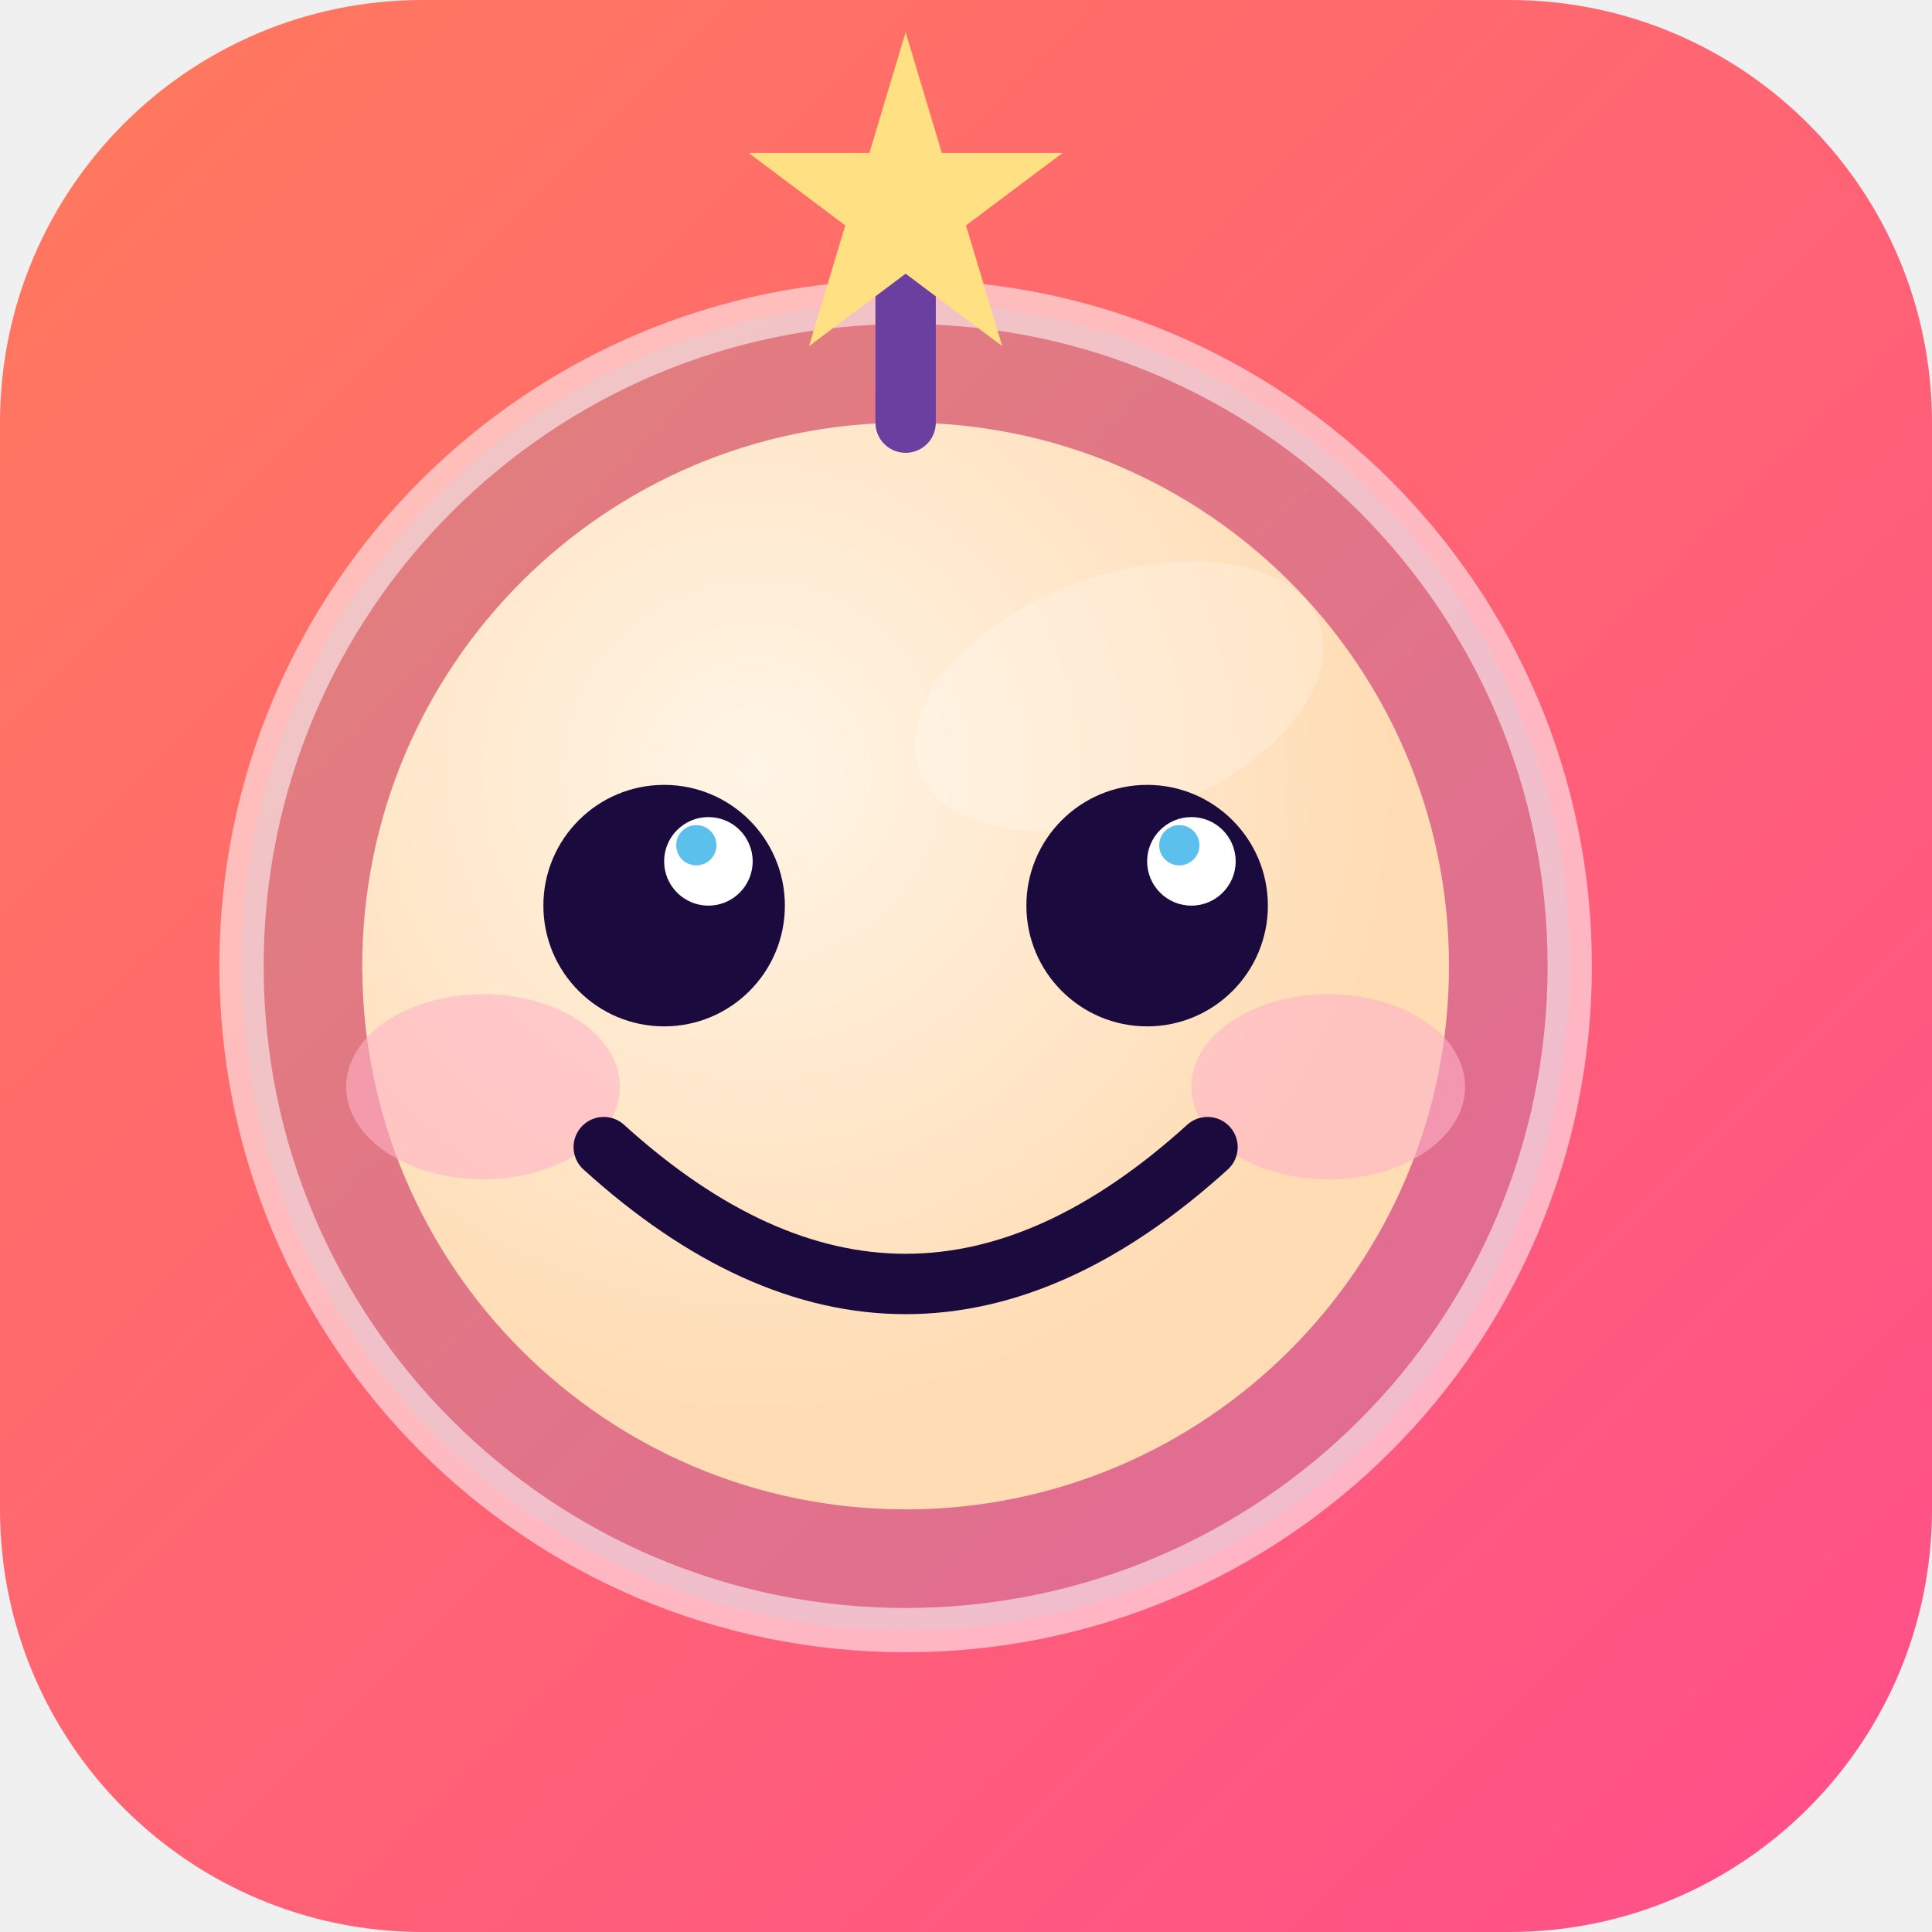
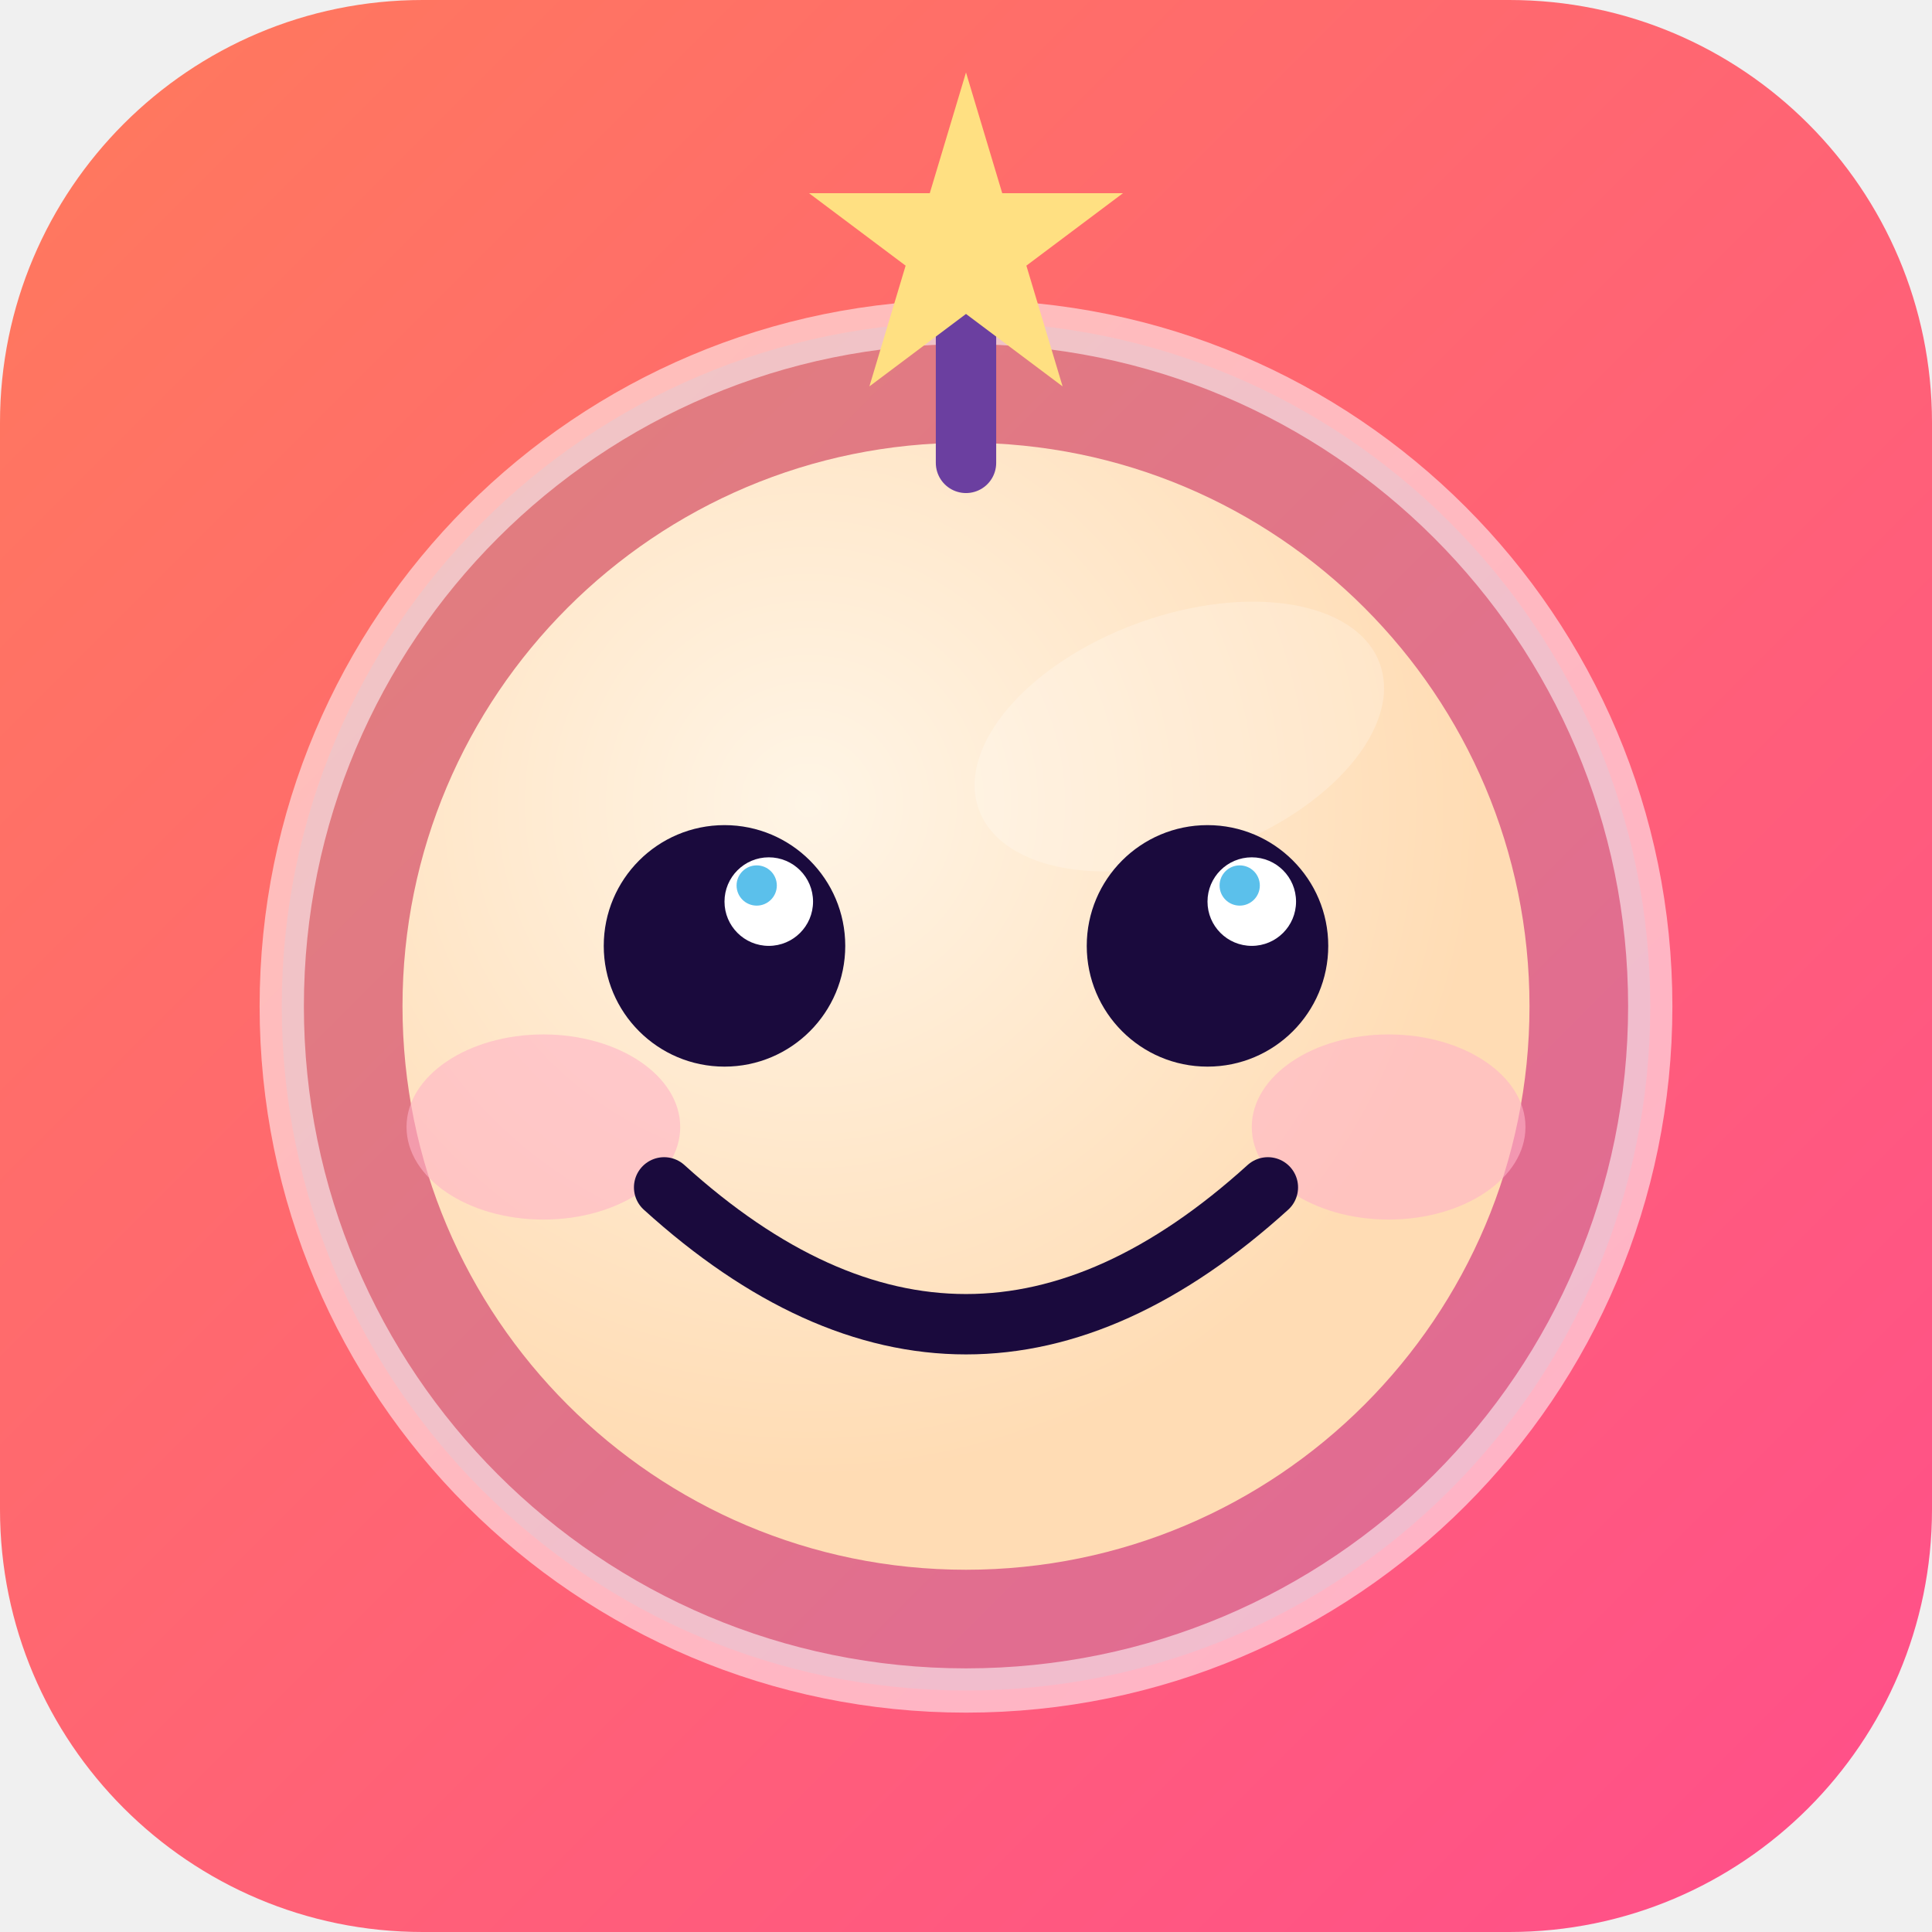
<svg xmlns="http://www.w3.org/2000/svg" viewBox="0 0 48 48" role="img" aria-label="桃花台コードクラブ">
  <defs>
    <linearGradient id="bg" x1="0%" y1="0%" x2="100%" y2="100%">
      <stop offset="0%" stop-color="#FF7A5C" />
      <stop offset="100%" stop-color="#FF4E8B" />
    </linearGradient>
    <radialGradient id="helm" cx="36%" cy="32%" r="60%">
      <stop offset="0%" stop-color="#FFF5E6" />
      <stop offset="100%" stop-color="#FFDCB4" />
    </radialGradient>
  </defs>
  <rect width="48" height="48" rx="10.5" fill="url(#bg)" />
-   <circle cx="22.5" cy="24" r="16.5" fill="rgba(91,192,235,0.18)" stroke="rgba(255,255,255,0.55)" stroke-width="1.1" />
-   <circle cx="22.5" cy="24" r="13.5" fill="url(#helm)" />
-   <ellipse cx="27.8" cy="17.3" rx="5.3" ry="3" fill="white" opacity=".22" transform="rotate(-20,27.8,17.3)" />
-   <circle cx="16.5" cy="22.5" r="3" fill="#1A0A3D" />
-   <circle cx="28.5" cy="22.5" r="3" fill="#1A0A3D" />
-   <circle cx="17.6" cy="21.4" r="1.1" fill="white" />
-   <circle cx="29.6" cy="21.4" r="1.1" fill="white" />
-   <circle cx="17.3" cy="21" r="0.5" fill="#5BC0EB" />
-   <circle cx="29.3" cy="21" r="0.5" fill="#5BC0EB" />
-   <ellipse cx="12" cy="27" rx="3.4" ry="2.3" fill="#FFB3C6" opacity=".6" />
-   <ellipse cx="33" cy="27" rx="3.4" ry="2.3" fill="#FFB3C6" opacity=".6" />
-   <path d="M15 28.5 Q22.5 35.3 30 28.5" stroke="#1A0A3D" stroke-width="1.5" fill="none" stroke-linecap="round" />
-   <line x1="22.5" y1="10.5" x2="22.5" y2="5.3" stroke="#6B3FA0" stroke-width="1.5" stroke-linecap="round" />
-   <polygon points="22.5,0.8 23.4,3.8 26.4,3.8 24,5.6 24.9,8.6 22.5,6.8 20.1,8.6 21,5.6 18.6,3.8 21.6,3.8" fill="#FFE082" />
+   <circle cx="24" cy="25" r="17" fill="rgba(91,192,235,0.18)" stroke="rgba(255,255,255,0.55)" stroke-width="1.1" />
+   <circle cx="24" cy="25" r="14" fill="url(#helm)" />
+   <ellipse cx="29.3" cy="18.3" rx="5.3" ry="3" fill="white" opacity=".22" transform="rotate(-20,29.3,18.3)" />
+   <circle cx="18" cy="23.5" r="3" fill="#1A0A3D" />
+   <circle cx="30" cy="23.5" r="3" fill="#1A0A3D" />
+   <circle cx="19.1" cy="22.4" r="1.1" fill="white" />
+   <circle cx="31.1" cy="22.4" r="1.1" fill="white" />
+   <circle cx="18.8" cy="22" r="0.5" fill="#5BC0EB" />
+   <circle cx="30.8" cy="22" r="0.5" fill="#5BC0EB" />
+   <ellipse cx="13.5" cy="28" rx="3.4" ry="2.3" fill="#FFB3C6" opacity=".6" />
+   <ellipse cx="34.5" cy="28" rx="3.4" ry="2.3" fill="#FFB3C6" opacity=".6" />
+   <path d="M16.5 29.5 Q24 36.3 31.5 29.5" stroke="#1A0A3D" stroke-width="1.5" fill="none" stroke-linecap="round" />
+   <line x1="24" y1="11.5" x2="24" y2="6.3" stroke="#6B3FA0" stroke-width="1.5" stroke-linecap="round" />
+   <polygon points="24,1.8 24.9,4.8 27.9,4.8 25.5,6.6 26.4,9.6 24,7.8 21.6,9.6 22.5,6.6 20.1,4.8 23.1,4.8" fill="#FFE082" />
</svg>
